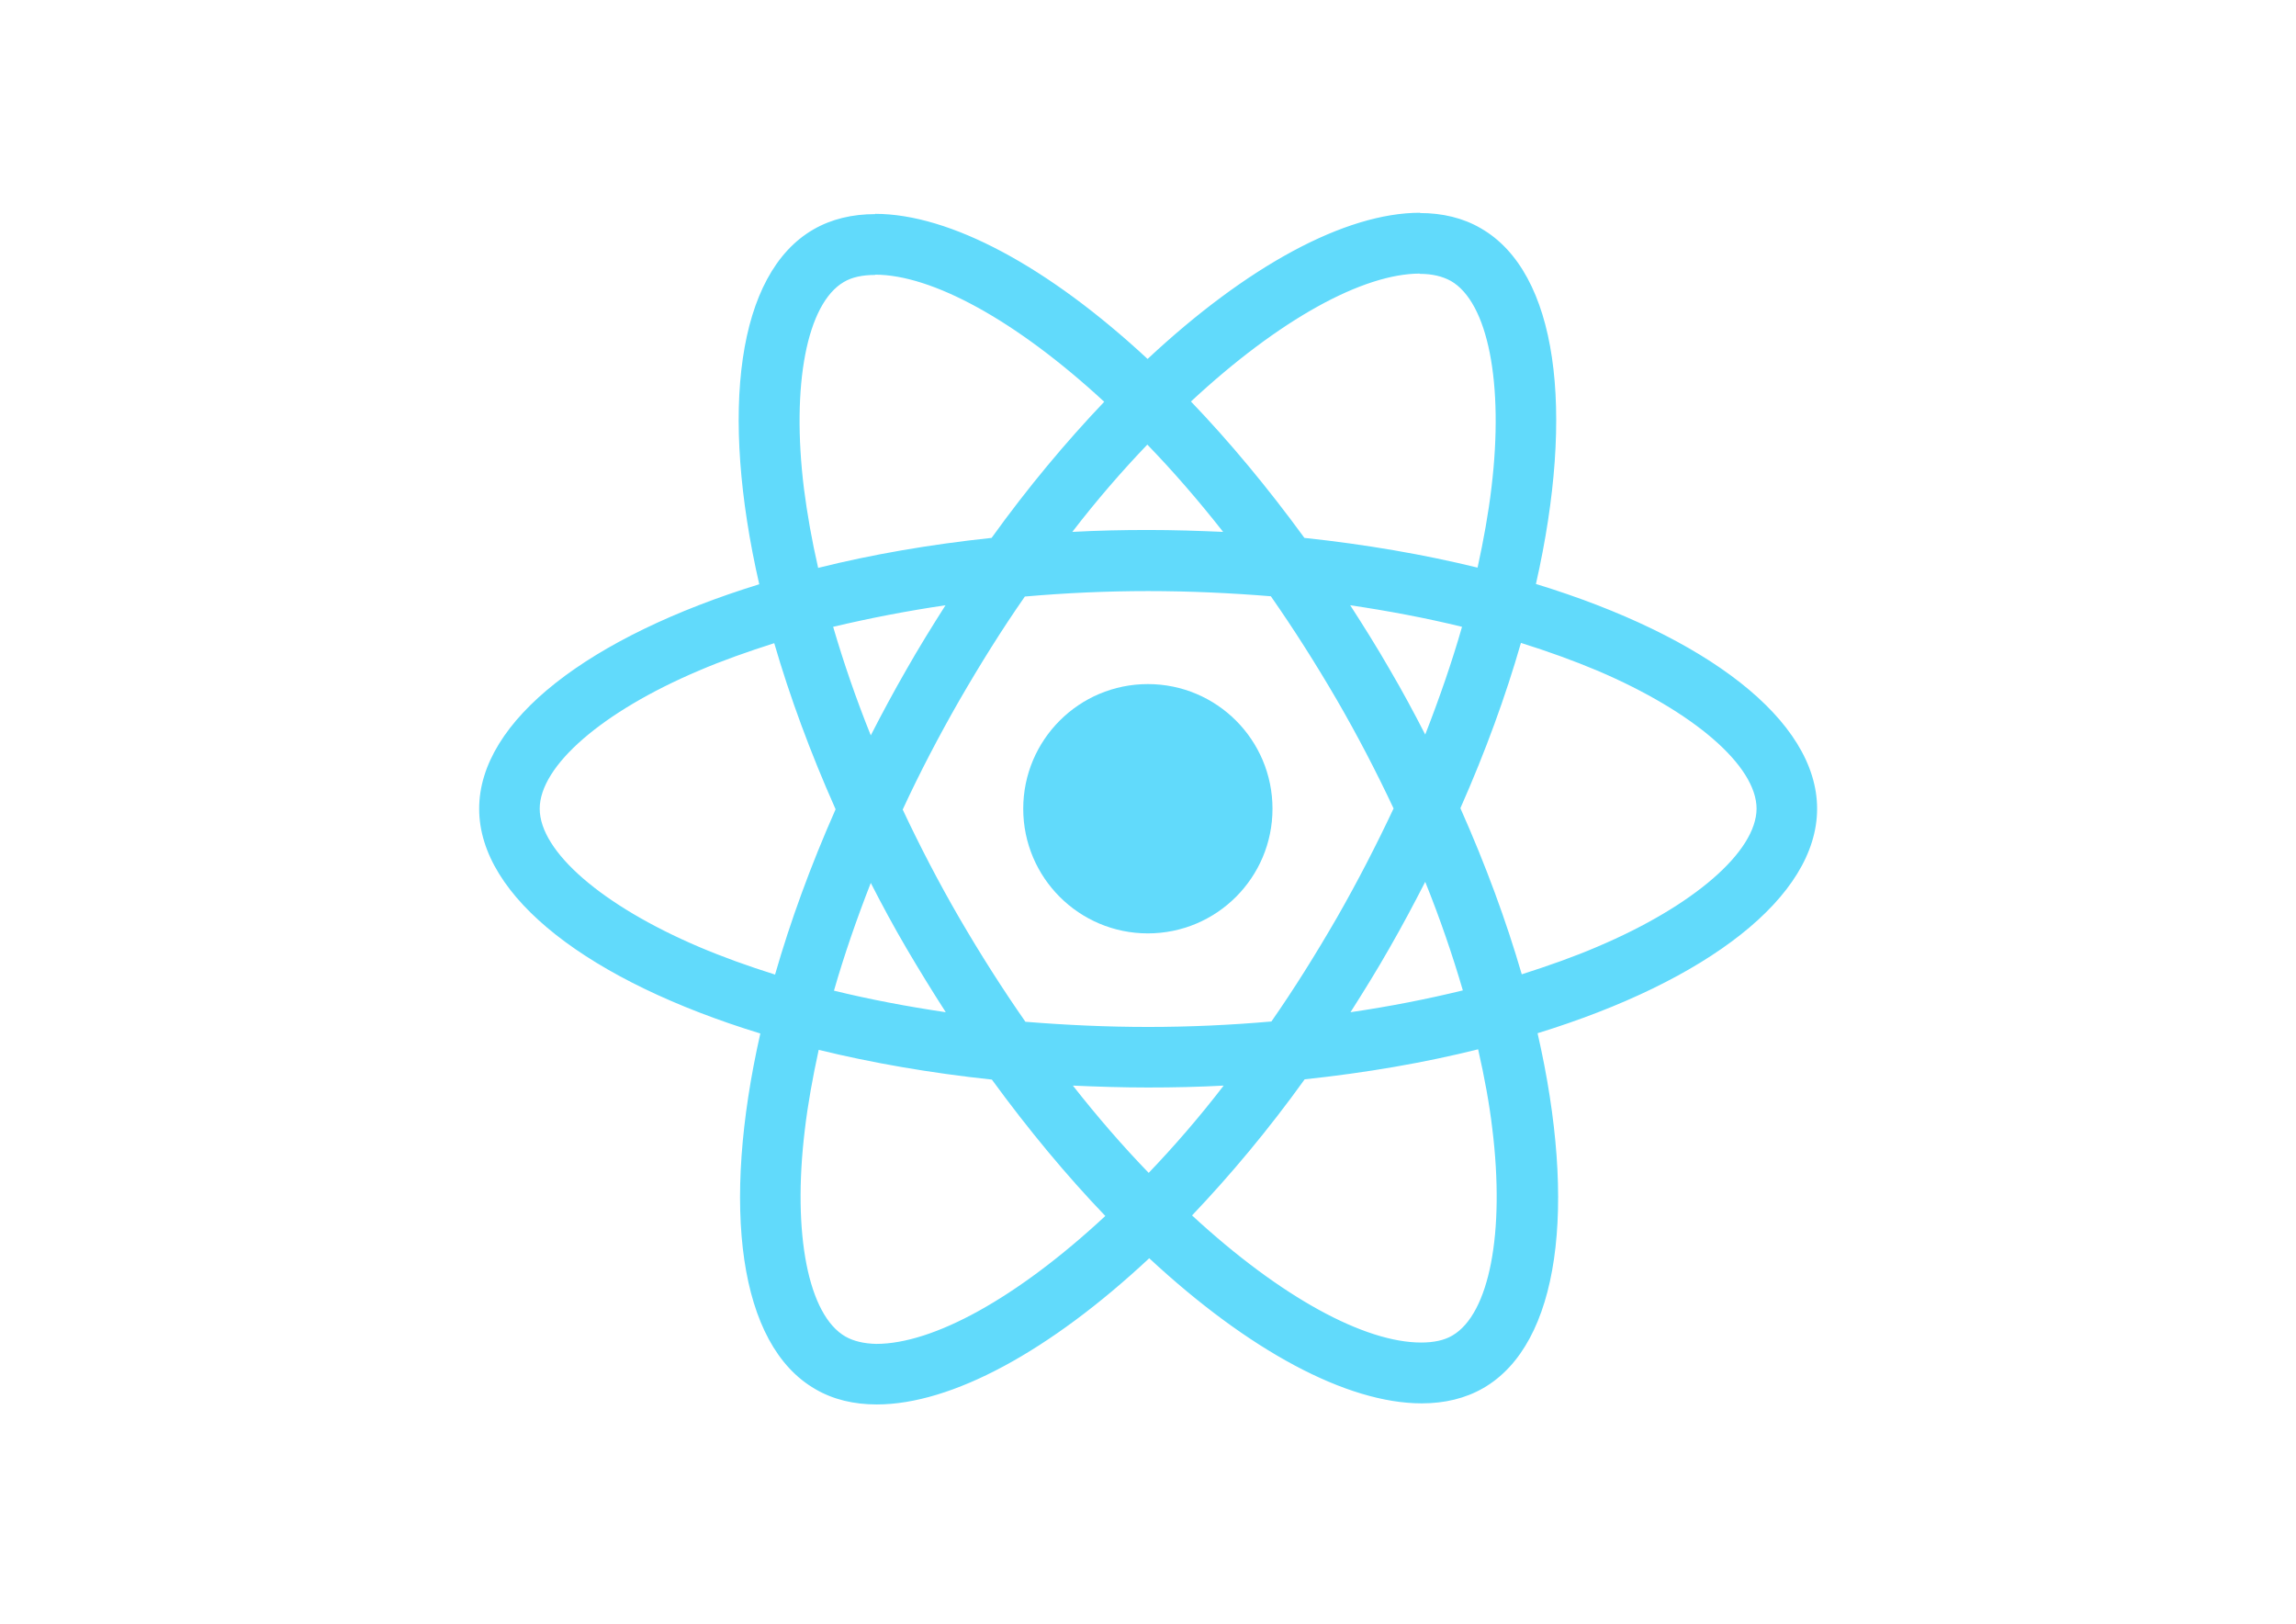
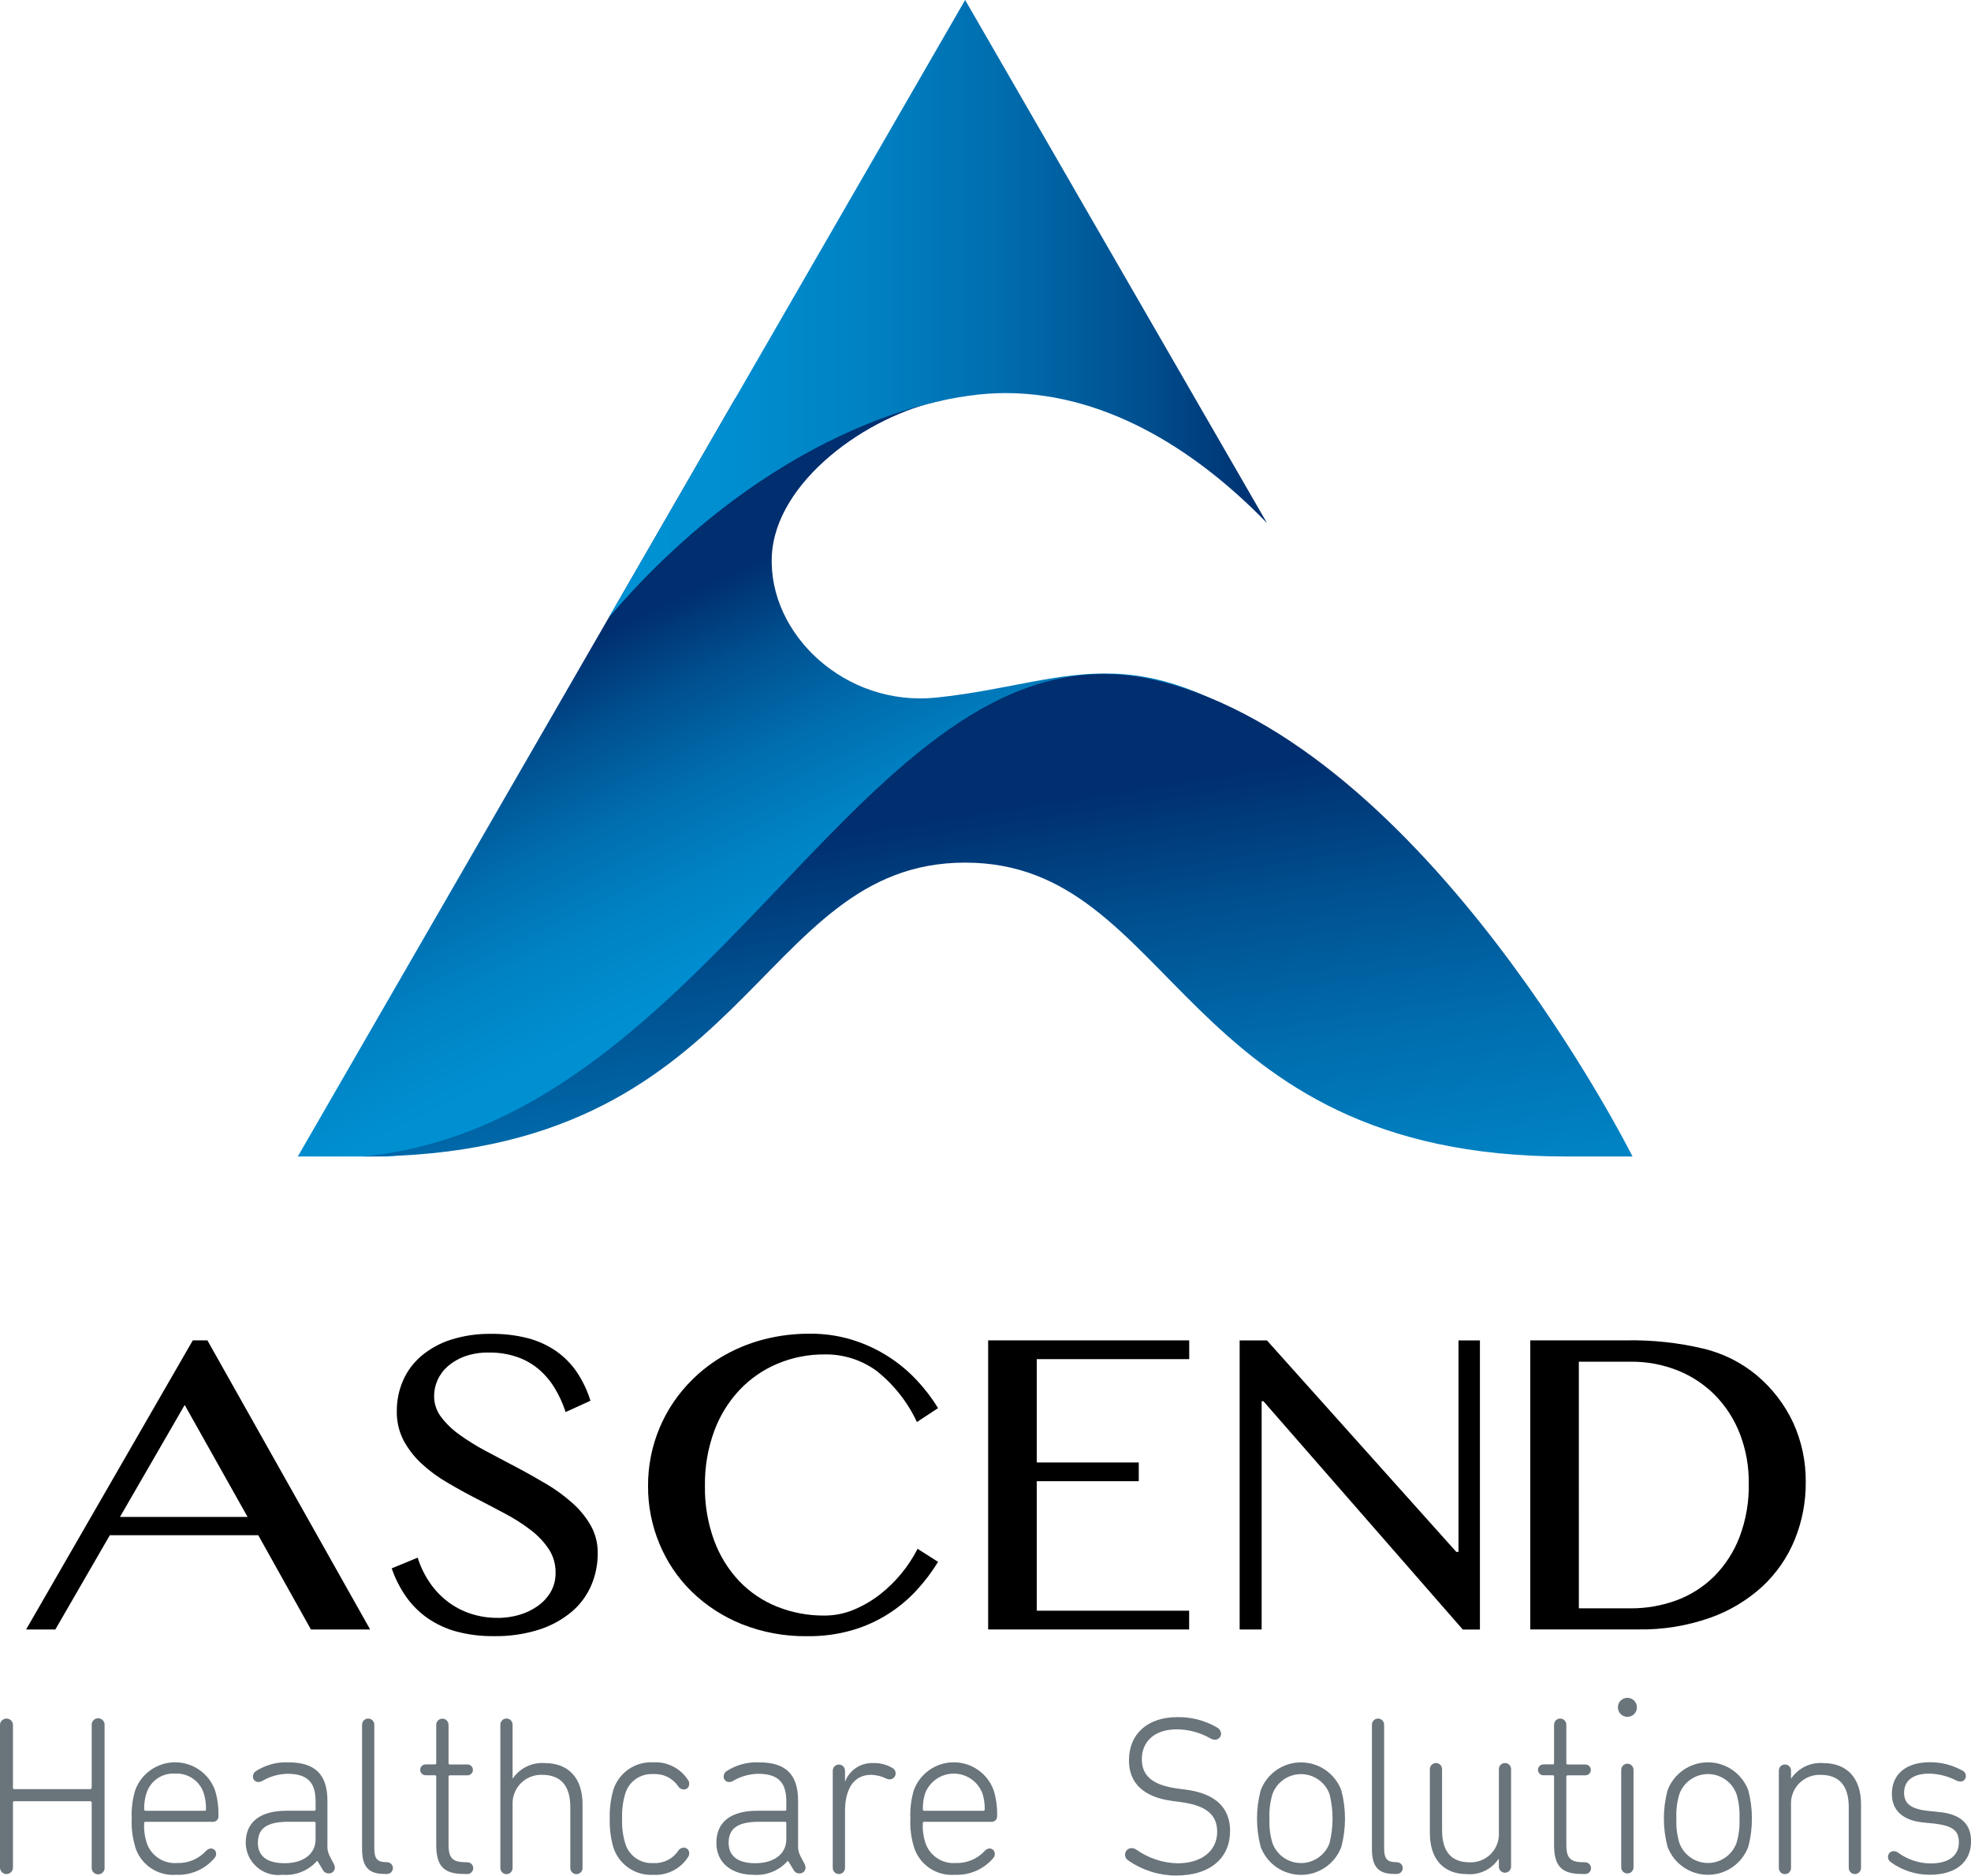
- <svg xmlns="http://www.w3.org/2000/svg" viewBox="0 0 841.9 595.3">
-   <g fill="#61DAFB">
-     <path d="M666.3 296.5c0-32.5-40.7-63.3-103.1-82.4 14.4-63.6 8-114.2-20.2-130.4-6.5-3.8-14.1-5.6-22.4-5.6v22.3c4.6 0 8.3.9 11.4 2.6 13.6 7.8 19.5 37.5 14.9 75.7-1.1 9.4-2.9 19.3-5.1 29.4-19.6-4.8-41-8.5-63.5-10.9-13.5-18.5-27.5-35.3-41.6-50 32.6-30.3 63.2-46.9 84-46.9V78c-27.5 0-63.5 19.6-99.9 53.6-36.4-33.8-72.4-53.2-99.9-53.2v22.3c20.7 0 51.4 16.5 84 46.6-14 14.7-28 31.4-41.3 49.9-22.6 2.4-44 6.1-63.6 11-2.3-10-4-19.7-5.2-29-4.7-38.2 1.1-67.9 14.6-75.8 3-1.8 6.9-2.6 11.5-2.6V78.5c-8.4 0-16 1.8-22.6 5.6-28.1 16.2-34.4 66.7-19.9 130.1-62.2 19.2-102.7 49.9-102.7 82.3 0 32.5 40.7 63.3 103.1 82.4-14.4 63.6-8 114.2 20.2 130.4 6.5 3.8 14.1 5.6 22.5 5.6 27.5 0 63.5-19.6 99.9-53.6 36.4 33.8 72.4 53.2 99.9 53.2 8.4 0 16-1.8 22.6-5.6 28.1-16.2 34.4-66.7 19.9-130.1 62-19.1 102.5-49.9 102.5-82.3zm-130.2-66.7c-3.7 12.9-8.3 26.2-13.5 39.5-4.1-8-8.4-16-13.1-24-4.6-8-9.5-15.8-14.4-23.4 14.2 2.1 27.9 4.7 41 7.9zm-45.8 106.5c-7.8 13.5-15.8 26.3-24.1 38.2-14.9 1.3-30 2-45.2 2-15.1 0-30.2-.7-45-1.9-8.3-11.9-16.4-24.6-24.2-38-7.6-13.1-14.5-26.4-20.8-39.8 6.2-13.4 13.2-26.8 20.7-39.9 7.8-13.5 15.8-26.3 24.1-38.2 14.9-1.3 30-2 45.2-2 15.1 0 30.2.7 45 1.9 8.3 11.9 16.4 24.6 24.2 38 7.6 13.1 14.5 26.4 20.8 39.8-6.3 13.4-13.2 26.8-20.7 39.9zm32.3-13c5.4 13.4 10 26.8 13.8 39.8-13.1 3.2-26.9 5.9-41.2 8 4.9-7.7 9.8-15.6 14.4-23.7 4.6-8 8.9-16.1 13-24.1zM421.2 430c-9.3-9.6-18.6-20.3-27.8-32 9 .4 18.2.7 27.5.7 9.4 0 18.7-.2 27.8-.7-9 11.7-18.3 22.4-27.5 32zm-74.4-58.9c-14.2-2.1-27.9-4.7-41-7.9 3.7-12.9 8.3-26.2 13.5-39.5 4.1 8 8.4 16 13.1 24 4.7 8 9.5 15.8 14.4 23.4zM420.7 163c9.3 9.6 18.6 20.3 27.8 32-9-.4-18.2-.7-27.5-.7-9.4 0-18.7.2-27.8.7 9-11.7 18.3-22.4 27.5-32zm-74 58.9c-4.9 7.7-9.8 15.6-14.4 23.7-4.6 8-8.9 16-13 24-5.4-13.4-10-26.8-13.8-39.8 13.1-3.1 26.9-5.8 41.2-7.9zm-90.5 125.2c-35.4-15.1-58.3-34.9-58.3-50.6 0-15.7 22.9-35.6 58.3-50.6 8.6-3.7 18-7 27.7-10.1 5.7 19.6 13.2 40 22.5 60.9-9.2 20.8-16.6 41.1-22.2 60.6-9.9-3.1-19.3-6.5-28-10.2zM310 490c-13.6-7.8-19.5-37.5-14.9-75.7 1.1-9.4 2.9-19.3 5.1-29.4 19.6 4.8 41 8.5 63.5 10.9 13.5 18.5 27.5 35.3 41.6 50-32.6 30.3-63.2 46.9-84 46.9-4.5-.1-8.3-1-11.3-2.7zm237.2-76.2c4.7 38.2-1.1 67.9-14.6 75.8-3 1.8-6.9 2.6-11.5 2.6-20.7 0-51.4-16.5-84-46.6 14-14.7 28-31.4 41.3-49.9 22.6-2.4 44-6.1 63.6-11 2.3 10.1 4.1 19.8 5.2 29.1zm38.5-66.7c-8.6 3.7-18 7-27.7 10.1-5.7-19.6-13.2-40-22.5-60.9 9.2-20.8 16.6-41.1 22.2-60.6 9.9 3.1 19.3 6.5 28.1 10.2 35.4 15.1 58.3 34.9 58.3 50.6-.1 15.7-23 35.6-58.4 50.6zM320.8 78.4z" />
-     <circle cx="420.9" cy="296.5" r="45.7" />
-     <path d="M520.5 78.1z" />
+ <svg xmlns="http://www.w3.org/2000/svg" width="137.917" height="131.263" viewBox="0 0 137.917 131.263">
+   <defs>
+     <linearGradient id="linear-gradient" x1="0.628" y1="0.945" x2="0.238" y2="0.346" gradientUnits="objectBoundingBox">
+       <stop offset="0.263" stop-color="#0093d5" />
+       <stop offset="0.401" stop-color="#008ed0" />
+       <stop offset="0.549" stop-color="#0082c3" />
+       <stop offset="0.701" stop-color="#006dae" />
+       <stop offset="0.856" stop-color="#005090" />
+       <stop offset="1" stop-color="#002e6e" />
+     </linearGradient>
+     <linearGradient id="linear-gradient-2" y1="0.5" x2="1" y2="0.5" gradientUnits="objectBoundingBox">
+       <stop offset="0" stop-color="#0093d5" />
+       <stop offset="0.188" stop-color="#008ed0" />
+       <stop offset="0.388" stop-color="#0082c3" />
+       <stop offset="0.595" stop-color="#006dae" />
+       <stop offset="0.804" stop-color="#005090" />
+       <stop offset="1" stop-color="#002e6e" />
+     </linearGradient>
+     <linearGradient id="linear-gradient-3" x1="0.285" y1="0.358" x2="0.791" y2="1.613" gradientUnits="objectBoundingBox">
+       <stop offset="0" stop-color="#002e6e" />
+       <stop offset="0.196" stop-color="#005090" />
+       <stop offset="0.405" stop-color="#006dae" />
+       <stop offset="0.612" stop-color="#0082c3" />
+       <stop offset="0.812" stop-color="#008ed0" />
+       <stop offset="1" stop-color="#0093d5" />
+     </linearGradient>
+   </defs>
+   <g id="logo" transform="translate(-156 -43)">
+     <g id="Group_4752" data-name="Group 4752" transform="translate(19.639 -173.738)">
+       <g id="Group_4747" data-name="Group 4747" transform="translate(157.199 216.738)">
+         <path id="Path_19911" data-name="Path 19911" d="M158.373,299.25h6.3c11.99-1.206,5.6-1.152,18.339-7.281,5.837-2.807,10.025-11.856,18.714-15.443,21.606-8.919,18.826-3.958,28.771-3.958-13.337-10.678-17.5-6.472-27.456-5.435-6.359.66-11.743-4.434-11.5-9.9.235-5.226,6.693-9.85,11.893-10.89l-14.456-.143Z" transform="translate(-158.373 -218.31)" fill="url(#linear-gradient)" />
+         <path id="Path_19912" data-name="Path 19912" d="M181.355,259.967c10.041-11.781,21.46-15.719,27.738-15.719,7.472,0,13.83,4.458,18.326,9.1l-21.124-36.612Z" transform="translate(-159.599 -216.738)" fill="url(#linear-gradient-2)" />
+         <path id="Path_19913" data-name="Path 19913" d="M163.261,300.337c27.17,0,27.308-20.568,42.069-20.568s14.9,20.568,42.069,20.568h4.63s-14.327-28.675-33.207-33.3a15.907,15.907,0,0,0-3.794-.469c-17.781,0-28.221,31.394-51.766,33.764" transform="translate(-158.634 -219.396)" fill="url(#linear-gradient-3)" />
+       </g>
+       <g id="Group_4750" data-name="Group 4750" transform="translate(136.361 310.088)">
+         <g id="Group_4748" data-name="Group 4748">
+           <path id="Path_19914" data-name="Path 19914" d="M136.361,344.277a.454.454,0,1,1,.906,0v4.356c0,.062.029.1.092.1h5.305c.068,0,.114-.033.114-.1v-4.356a.453.453,0,1,1,.9,0v9.913a.453.453,0,1,1-.9,0v-4.512c0-.063-.045-.1-.114-.1h-5.305c-.062,0-.092.033-.092.1v4.512a.454.454,0,1,1-.906,0Z" transform="translate(-136.361 -316.864)" fill="#6a747b" />
+           <path id="Path_19915" data-name="Path 19915" d="M151.2,350.418a.084.084,0,0,0,.095-.1,3.548,3.548,0,0,0-.142-1.076,1.988,1.988,0,0,0-2.029-1.425,1.963,1.963,0,0,0-2.01,1.425,3.374,3.374,0,0,0-.144,1.076.086.086,0,0,0,.1.1Zm-4.862,2.5a5.855,5.855,0,0,1-.24-1.963,5.988,5.988,0,0,1,.24-1.964,2.972,2.972,0,0,1,5.592,0,5.744,5.744,0,0,1,.237,1.805.372.372,0,0,1-.4.395h-4.7a.084.084,0,0,0-.1.095,3.789,3.789,0,0,0,.159,1.316,2.076,2.076,0,0,0,2.138,1.474,2.636,2.636,0,0,0,2.043-.856.484.484,0,0,1,.318-.161.364.364,0,0,1,.379.367.439.439,0,0,1-.1.284,3.312,3.312,0,0,1-2.692,1.188,2.77,2.77,0,0,1-2.881-1.979" transform="translate(-136.881 -317.037)" fill="#6a747b" />
+           <path id="Path_19916" data-name="Path 19916" d="M159.412,352.412v-1.124c0-.065-.03-.1-.092-.1h-1.807c-1.505,0-2.139.462-2.139,1.476,0,.932.65,1.425,1.871,1.425,1.3,0,2.168-.633,2.168-1.681m1.349,1.982a.409.409,0,0,1-.443.412.446.446,0,0,1-.412-.27l-.367-.6h-.03a2.9,2.9,0,0,1-2.408.966,2.28,2.28,0,0,1-2.579-2.231c0-1.492,1.042-2.25,2.862-2.25h1.937c.062,0,.092-.032.092-.1v-.537c0-1.252-.474-1.949-1.962-1.949a3.573,3.573,0,0,0-1.724.474.565.565,0,0,1-.3.1.374.374,0,0,1-.4-.392.462.462,0,0,1,.177-.349,3.869,3.869,0,0,1,2.293-.635c1.873,0,2.743.84,2.743,2.691v3.059a1.51,1.51,0,0,0,.156.806l.3.571a.629.629,0,0,1,.064.239" transform="translate(-137.33 -317.037)" fill="#6a747b" />
+           <path id="Path_19917" data-name="Path 19917" d="M164.689,354.667c-1.154,0-1.566-.538-1.566-1.773V344.25a.429.429,0,1,1,.856,0v8.614c0,.741.205.981.871.981a.412.412,0,1,1,0,.823Z" transform="translate(-137.788 -316.864)" fill="#6a747b" />
+           <path id="Path_19918" data-name="Path 19918" d="M170.478,354.667c-1.394,0-1.935-.538-1.935-2.029v-4.778c0-.065-.027-.1-.092-.1h-.618a.381.381,0,1,1,0-.759h.618c.064,0,.092-.03.092-.1V344.25a.431.431,0,1,1,.861,0v2.657c0,.065.029.1.092.1h1.2a.381.381,0,1,1,0,.759h-1.2c-.062,0-.092.033-.092.1v4.748c0,1,.315,1.236,1.28,1.236a.413.413,0,1,1,0,.823Z" transform="translate(-138.018 -316.864)" fill="#6a747b" />
+           <path id="Path_19919" data-name="Path 19919" d="M178.24,354.223v-4.23c0-1.5-.665-2.264-1.98-2.264a2,2,0,0,0-2.058,2.105v4.389a.429.429,0,1,1-.856,0v-9.976a.429.429,0,1,1,.856,0v3.734h.015a2.5,2.5,0,0,1,2.234-1.074c1.663,0,2.645,1.045,2.645,2.883v4.434a.429.429,0,1,1-.856,0" transform="translate(-138.334 -316.864)" fill="#6a747b" />
+           <path id="Path_19920" data-name="Path 19920" d="M181.67,348.991a2.776,2.776,0,0,1,2.818-1.963,2.7,2.7,0,0,1,2.438,1.267.431.431,0,0,1,.064.253.376.376,0,0,1-.379.382.463.463,0,0,1-.4-.24,1.947,1.947,0,0,0-1.727-.838,1.918,1.918,0,0,0-1.98,1.409,5.272,5.272,0,0,0-.206,1.713,5.146,5.146,0,0,0,.206,1.695,1.92,1.92,0,0,0,1.98,1.409,1.945,1.945,0,0,0,1.727-.842.467.467,0,0,1,.4-.236.374.374,0,0,1,.379.382.43.43,0,0,1-.064.252,2.7,2.7,0,0,1-2.438,1.267,2.773,2.773,0,0,1-2.818-1.963,6.6,6.6,0,0,1-.239-1.962,6.719,6.719,0,0,1,.239-1.981" transform="translate(-138.765 -317.037)" fill="#6a747b" />
+           <path id="Path_19921" data-name="Path 19921" d="M194.206,352.412v-1.124c0-.065-.033-.1-.1-.1h-1.8c-1.5,0-2.137.462-2.137,1.476,0,.932.649,1.425,1.866,1.425,1.3,0,2.171-.633,2.171-1.681m1.347,1.982a.41.41,0,0,1-.444.412.447.447,0,0,1-.41-.27l-.366-.6H194.3a2.9,2.9,0,0,1-2.408.966c-1.456,0-2.58-.791-2.58-2.231,0-1.492,1.044-2.25,2.866-2.25h1.928a.086.086,0,0,0,.1-.1v-.537c0-1.252-.474-1.949-1.965-1.949a3.594,3.594,0,0,0-1.724.474.539.539,0,0,1-.3.1.371.371,0,0,1-.395-.392.465.465,0,0,1,.171-.349,3.879,3.879,0,0,1,2.3-.635c1.867,0,2.737.84,2.737,2.691v3.059a1.5,1.5,0,0,0,.161.806l.3.571a.6.6,0,0,1,.063.239" transform="translate(-139.185 -317.037)" fill="#6a747b" />
+           <path id="Path_19922" data-name="Path 19922" d="M197.915,354.4v-6.765a.429.429,0,1,1,.857,0v.731h.01a2.021,2.021,0,0,1,1.983-1.284,2.467,2.467,0,0,1,1.3.331.424.424,0,0,1-.176.811.579.579,0,0,1-.219-.05,2.484,2.484,0,0,0-1.062-.27c-1.331,0-1.836,1.142-1.836,2.553V354.4a.429.429,0,1,1-.857,0" transform="translate(-139.644 -317.039)" fill="#6a747b" />
+           <path id="Path_19923" data-name="Path 19923" d="M208.753,350.418a.086.086,0,0,0,.1-.1,3.423,3.423,0,0,0-.146-1.076,2.143,2.143,0,0,0-4.038,0,3.544,3.544,0,0,0-.143,1.076.087.087,0,0,0,.1.1Zm-4.863,2.5a5.9,5.9,0,0,1-.238-1.963,6.03,6.03,0,0,1,.238-1.964,2.973,2.973,0,0,1,5.593,0,5.685,5.685,0,0,1,.238,1.805.373.373,0,0,1-.4.395h-4.7a.086.086,0,0,0-.1.095,3.757,3.757,0,0,0,.162,1.316,2.074,2.074,0,0,0,2.137,1.474,2.645,2.645,0,0,0,2.044-.856.472.472,0,0,1,.317-.161.363.363,0,0,1,.378.367.446.446,0,0,1-.092.284,3.313,3.313,0,0,1-2.694,1.188,2.773,2.773,0,0,1-2.884-1.979" transform="translate(-139.95 -317.037)" fill="#6a747b" />
+           <path id="Path_19924" data-name="Path 19924" d="M219.759,353.727a.484.484,0,0,1-.24-.426.458.458,0,0,1,.461-.446.681.681,0,0,1,.333.109,5.215,5.215,0,0,0,2.863.954c1.727,0,2.789-.889,2.789-2.2,0-1.08-.6-1.838-2.583-2.091l-.5-.065c-2.109-.27-3.089-1.286-3.089-2.85,0-1.87,1.33-3.024,3.374-3.024a5.3,5.3,0,0,1,2.77.712.531.531,0,0,1,.3.442.427.427,0,0,1-.428.428.737.737,0,0,1-.317-.095,4.821,4.821,0,0,0-2.359-.634c-1.569,0-2.44.873-2.44,2.089,0,1.11.683,1.822,2.533,2.06l.494.064c2.136.268,3.149,1.281,3.149,2.9,0,1.821-1.3,3.12-3.8,3.12a5.9,5.9,0,0,1-3.309-1.044" transform="translate(-140.796 -316.859)" fill="#6a747b" />
+           <path id="Path_19925" data-name="Path 19925" d="M234.352,352.668a7.072,7.072,0,0,0,0-3.407,2.125,2.125,0,0,0-4,0,5.063,5.063,0,0,0-.206,1.7,5.114,5.114,0,0,0,.206,1.712,2.126,2.126,0,0,0,4,0m-4.823.267a7.759,7.759,0,0,1,0-3.943,3.012,3.012,0,0,1,5.648,0,7.815,7.815,0,0,1,0,3.943,3.012,3.012,0,0,1-5.648,0" transform="translate(-141.317 -317.037)" fill="#6a747b" />
+           <path id="Path_19926" data-name="Path 19926" d="M239.331,354.667c-1.154,0-1.563-.538-1.563-1.773V344.25a.428.428,0,1,1,.854,0v8.614c0,.741.2.981.871.981a.412.412,0,1,1,0,.823Z" transform="translate(-141.77 -316.864)" fill="#6a747b" />
+           <path id="Path_19927" data-name="Path 19927" d="M246.877,354.3v-.522h-.013a2.406,2.406,0,0,1-2.2,1.077c-1.665,0-2.614-1.048-2.614-2.883v-4.436a.428.428,0,1,1,.854,0v4.231c0,1.5.633,2.263,1.95,2.263a1.974,1.974,0,0,0,2.025-2.106v-4.388a.428.428,0,1,1,.854,0V354.3a.428.428,0,1,1-.854,0" transform="translate(-141.998 -317.039)" fill="#6a747b" />
+           <path id="Path_19928" data-name="Path 19928" d="M253.1,354.667c-1.394,0-1.933-.538-1.933-2.029v-4.778c0-.065-.027-.1-.093-.1h-.62a.381.381,0,1,1,0-.759h.62c.066,0,.093-.03.093-.1V344.25a.43.43,0,1,1,.858,0v2.657c0,.065.028.1.095.1h1.205a.381.381,0,1,1,0,.759h-1.205c-.066,0-.095.033-.095.1v4.748c0,1,.312,1.236,1.28,1.236a.413.413,0,1,1,0,.823Z" transform="translate(-142.424 -316.864)" fill="#6a747b" />
+           <path id="Path_19929" data-name="Path 19929" d="M256.181,354.091v-6.763a.431.431,0,1,1,.86,0v6.763a.431.431,0,1,1-.86,0m-.234-11.164a.666.666,0,1,1,.667.664.668.668,0,0,1-.667-.664" transform="translate(-142.739 -316.782)" fill="#6a747b" />
+           <path id="Path_19930" data-name="Path 19930" d="M264.43,352.668a5.139,5.139,0,0,0,.206-1.712,5.087,5.087,0,0,0-.206-1.7,2.125,2.125,0,0,0-4,0,5.005,5.005,0,0,0-.208,1.7,5.056,5.056,0,0,0,.208,1.712,2.126,2.126,0,0,0,4,0m-4.828.267a7.73,7.73,0,0,1,0-3.943,3.016,3.016,0,0,1,5.653,0,7.815,7.815,0,0,1,0,3.943,3.016,3.016,0,0,1-5.653,0" transform="translate(-142.92 -317.037)" fill="#6a747b" />
+           <path id="Path_19931" data-name="Path 19931" d="M272.737,354.4v-4.229c0-1.5-.663-2.266-1.979-2.266a2,2,0,0,0-2.061,2.107V354.4a.427.427,0,1,1-.852,0v-6.765a.427.427,0,1,1,.852,0v.523h.019a2.46,2.46,0,0,1,2.233-1.075c1.664,0,2.647,1.046,2.647,2.881V354.4a.43.43,0,1,1-.859,0" transform="translate(-143.374 -317.039)" fill="#6a747b" />
+           <path id="Path_19932" data-name="Path 19932" d="M276.1,354.012a.454.454,0,0,1-.189-.366.4.4,0,0,1,.412-.4.512.512,0,0,1,.284.095,3.913,3.913,0,0,0,2.3.764c1.315,0,1.965-.6,1.965-1.457,0-.779-.333-1.171-1.725-1.333l-.778-.077c-1.395-.145-2.185-.825-2.185-2,0-1.393,1.011-2.217,2.659-2.217a4.613,4.613,0,0,1,2.249.57.434.434,0,0,1,.271.4.373.373,0,0,1-.365.381.655.655,0,0,1-.317-.08,4.378,4.378,0,0,0-1.881-.474c-1.159,0-1.762.506-1.762,1.345,0,.73.447,1.142,1.728,1.269l.776.08c1.456.156,2.184.824,2.184,2.042,0,1.426-1.03,2.343-2.9,2.343a4.621,4.621,0,0,1-2.725-.887" transform="translate(-143.804 -317.037)" fill="#6a747b" />
+           <path id="Path_19933" data-name="Path 19933" d="M172.707,335.233a5.531,5.531,0,0,0,1.481-.2,4.344,4.344,0,0,0,1.312-.613,3.174,3.174,0,0,0,.931-.991,2.611,2.611,0,0,0,.349-1.367,2.925,2.925,0,0,0-.48-1.655,5.567,5.567,0,0,0-1.259-1.327,12.362,12.362,0,0,0-1.779-1.137c-.665-.356-1.344-.714-2.035-1.068s-1.373-.731-2.037-1.124a10.119,10.119,0,0,1-1.779-1.31,6.294,6.294,0,0,1-1.26-1.619,4.278,4.278,0,0,1-.48-2.053,5.281,5.281,0,0,1,.436-2.152,4.773,4.773,0,0,1,1.274-1.715,6.064,6.064,0,0,1,2.068-1.14,8.869,8.869,0,0,1,2.814-.411,9.9,9.9,0,0,1,2.566.3,6.322,6.322,0,0,1,1.981.9,5.682,5.682,0,0,1,1.449,1.464,7.626,7.626,0,0,1,.962,2.017l-1.738.792a7.946,7.946,0,0,0-.778-1.7,5.4,5.4,0,0,0-1.131-1.32,4.748,4.748,0,0,0-1.517-.846,5.882,5.882,0,0,0-1.945-.3,4.816,4.816,0,0,0-1.678.265,3.737,3.737,0,0,0-1.2.7,2.8,2.8,0,0,0-.718.976,2.733,2.733,0,0,0-.236,1.107,2.41,2.41,0,0,0,.487,1.459,5.927,5.927,0,0,0,1.3,1.25,16.177,16.177,0,0,0,1.838,1.139c.686.364,1.386.737,2.1,1.111s1.41.771,2.1,1.175a11.711,11.711,0,0,1,1.838,1.338,6.254,6.254,0,0,1,1.3,1.589,3.838,3.838,0,0,1,.487,1.926,5.664,5.664,0,0,1-.456,2.267,5.045,5.045,0,0,1-1.373,1.847,6.76,6.76,0,0,1-2.277,1.244,9.927,9.927,0,0,1-3.157.456,9.769,9.769,0,0,1-2.61-.319,6.621,6.621,0,0,1-2.02-.931,6.13,6.13,0,0,1-1.5-1.486,8,8,0,0,1-1.023-2.008l1.817-.749a6.567,6.567,0,0,0,.862,1.771,5.69,5.69,0,0,0,1.259,1.32,5.428,5.428,0,0,0,1.593.831,5.876,5.876,0,0,0,1.871.291" transform="translate(-137.905 -315.347)" />
+           <path id="Path_19934" data-name="Path 19934" d="M188.242,326a10.638,10.638,0,0,0,.642,3.807,8.309,8.309,0,0,0,1.763,2.854,7.546,7.546,0,0,0,2.647,1.785,8.744,8.744,0,0,0,3.312.62,5.312,5.312,0,0,0,2.061-.412,7.994,7.994,0,0,0,1.838-1.077,9.589,9.589,0,0,0,2.617-3.183l1.435.915a13.018,13.018,0,0,1-1.48,1.961,9.863,9.863,0,0,1-4.512,2.815,10.8,10.8,0,0,1-3.151.425,11.975,11.975,0,0,1-4.571-.834,10.821,10.821,0,0,1-3.517-2.276,10.024,10.024,0,0,1-2.264-3.351,10.345,10.345,0,0,1-.8-4.051,10.362,10.362,0,0,1,3.12-7.468,10.655,10.655,0,0,1,2.26-1.7,11.359,11.359,0,0,1,2.754-1.1,12.615,12.615,0,0,1,3.189-.39,9.78,9.78,0,0,1,2.983.435,10.363,10.363,0,0,1,4.488,2.811,12.112,12.112,0,0,1,1.5,1.961l-1.48.975a9.946,9.946,0,0,0-2.841-3.594,6,6,0,0,0-3.615-1.138,8.36,8.36,0,0,0-3.279.641,7.8,7.8,0,0,0-2.665,1.833,8.461,8.461,0,0,0-1.784,2.89,10.689,10.689,0,0,0-.65,3.838" transform="translate(-138.916 -315.347)" />
+         </g>
+         <path id="Path_19935" data-name="Path 19935" d="M223.469,315.832v1.314H212.8v7.232h7.139v1.311H212.8v9.063h10.664v1.314H209.4V315.832Z" transform="translate(-140.256 -315.373)" />
+         <g id="Group_4749" data-name="Group 4749" transform="translate(107.074 0.458)">
+           <path id="Path_19936" data-name="Path 19936" d="M252.871,334.587h3.616a9.133,9.133,0,0,0,3.221-.564,7.355,7.355,0,0,0,2.634-1.68,7.922,7.922,0,0,0,1.769-2.738,10.086,10.086,0,0,0,.649-3.765,9.378,9.378,0,0,0-.611-3.44,7.98,7.98,0,0,0-1.71-2.691,7.666,7.666,0,0,0-2.618-1.757,8.639,8.639,0,0,0-3.32-.626h-3.631Zm-3.4-18.756h6.746a21.662,21.662,0,0,1,5.358.577,9.161,9.161,0,0,1,3.738,1.865,9.69,9.69,0,0,1,2.572,3.357,9.832,9.832,0,0,1,.862,4.135,10.478,10.478,0,0,1-.77,4.012,9.261,9.261,0,0,1-2.261,3.276,10.692,10.692,0,0,1-3.677,2.2,14.413,14.413,0,0,1-5.015.81h-7.554Z" transform="translate(-249.467 -315.831)" />
+         </g>
+         <path id="Path_19937" data-name="Path 19937" d="M144.86,328.188h8.927l-4.4-7.835Zm6.117-12.356,11.389,20.237h-4.144l-3.687-6.6H144.15l-3.815,6.6H138.29l11.664-20.237Z" transform="translate(-136.464 -315.373)" />
+         <path id="Path_19938" data-name="Path 19938" d="M243.149,330.635h.154v-14.8l1.5,0V336.07h-1.2l-13.952-15.982h-.122v15.98h-1.539V315.835h1.909Z" transform="translate(-141.248 -315.373)" />
+       </g>
+     </g>
  </g>
</svg>
